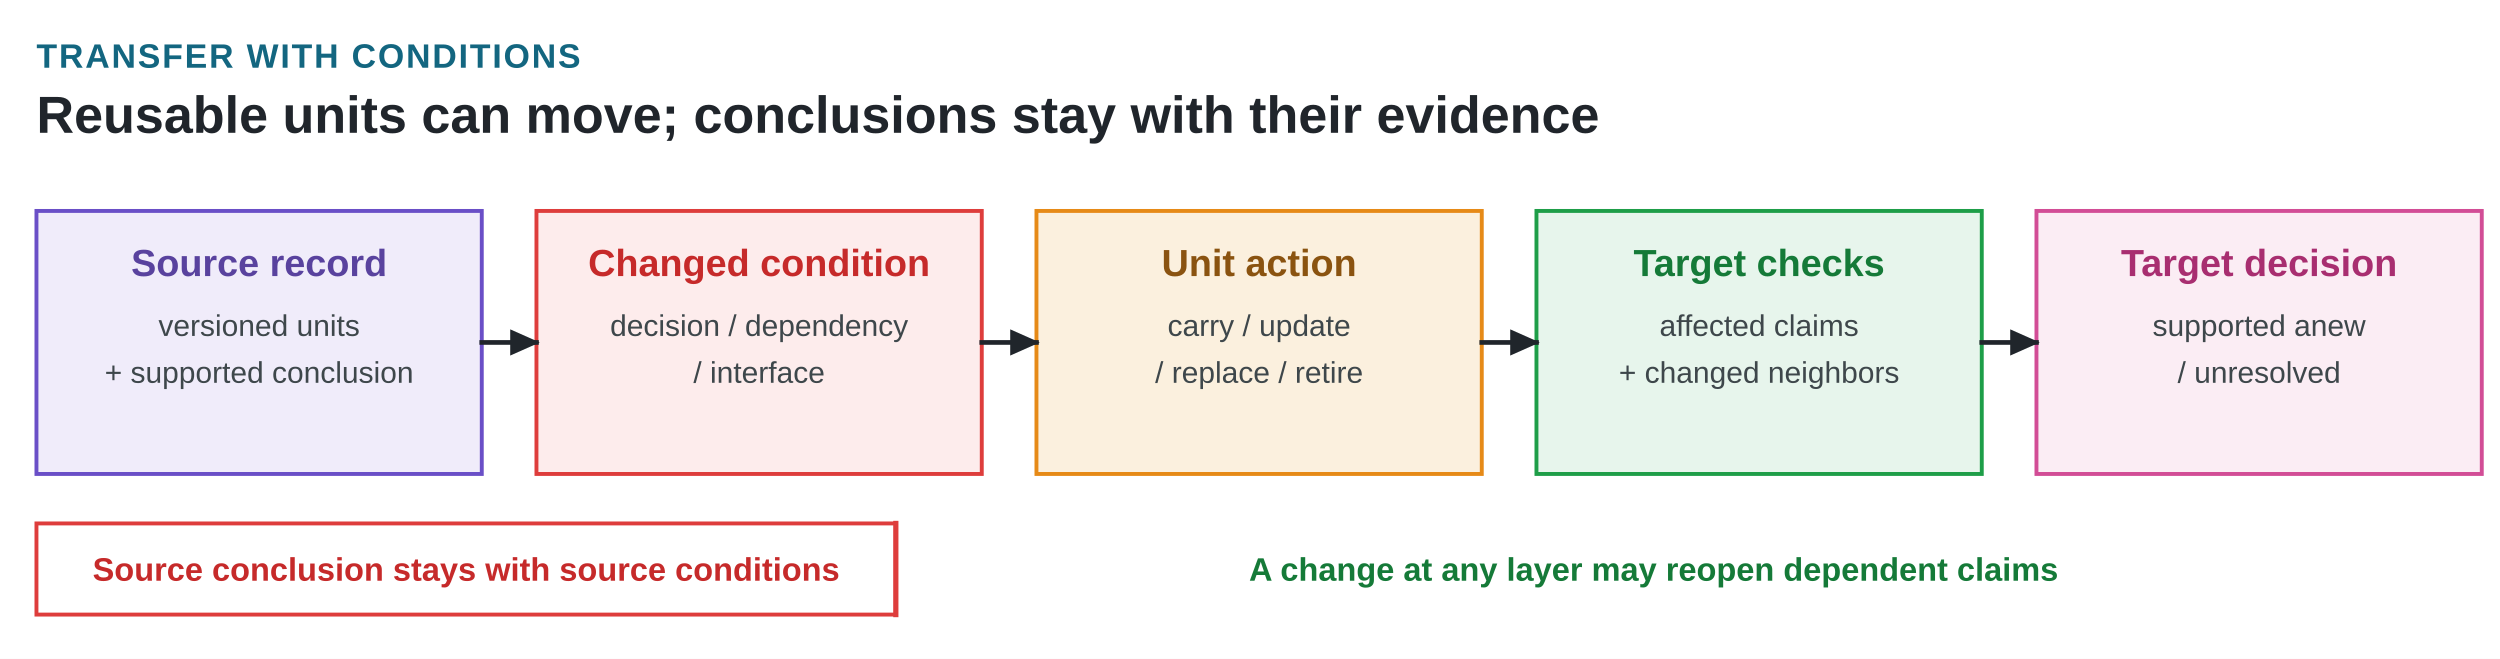
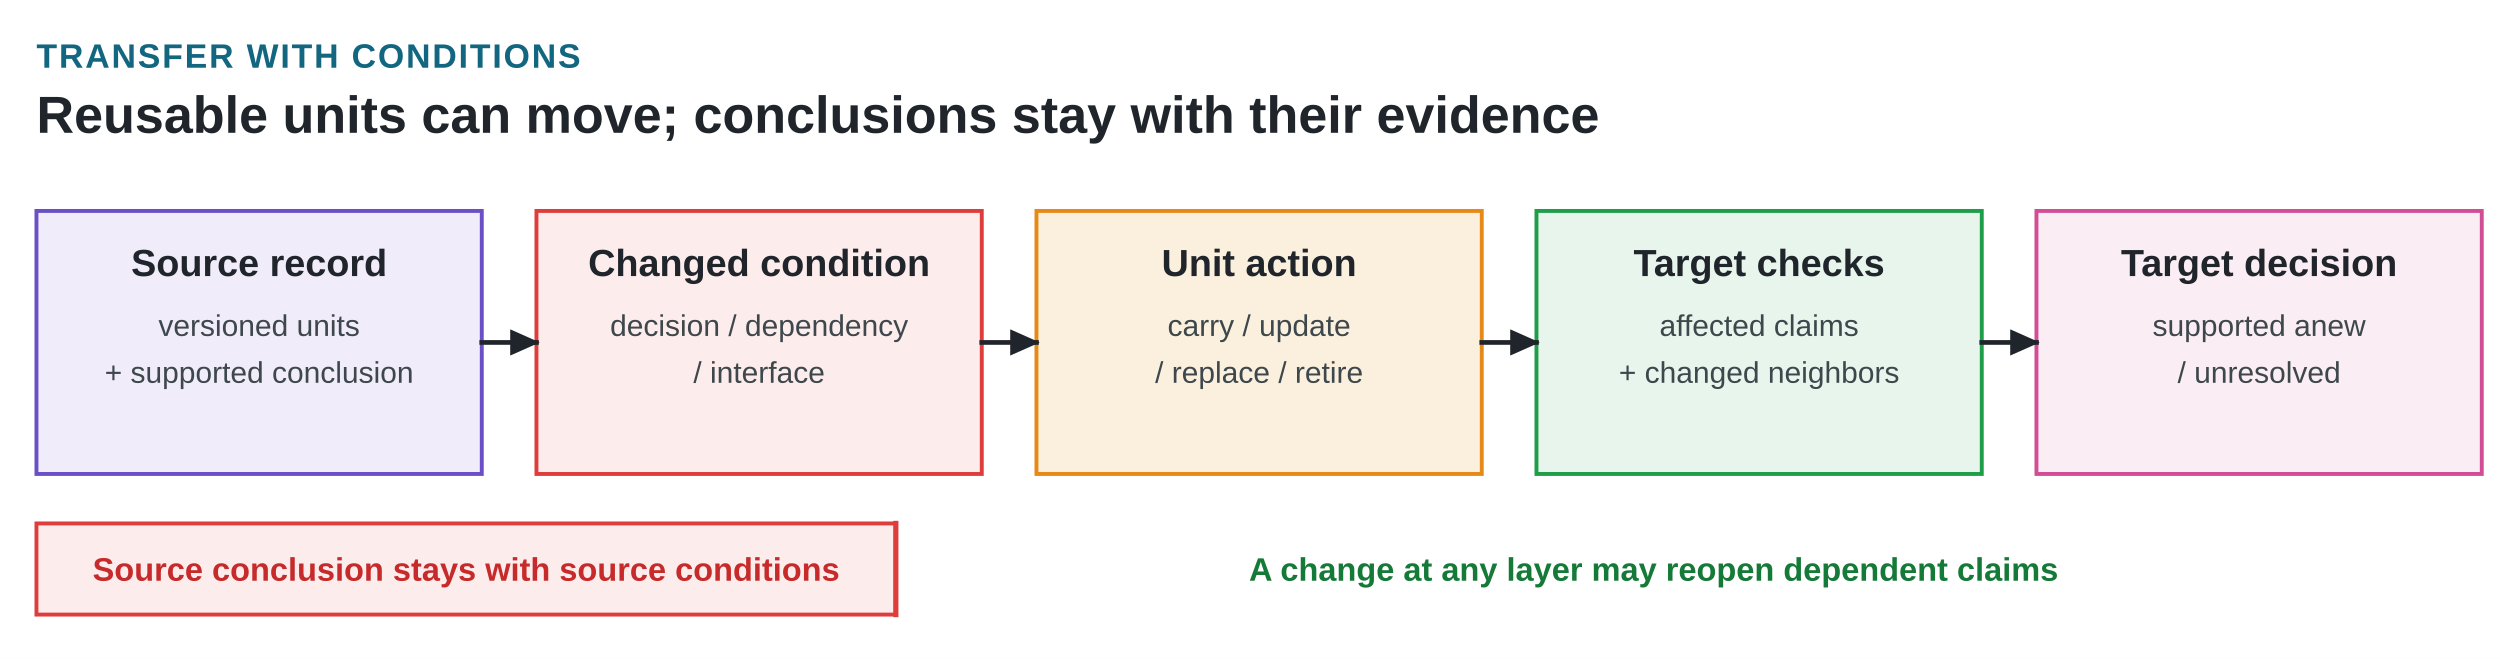
<svg xmlns="http://www.w3.org/2000/svg" viewBox="0 32 960 253" role="img" aria-labelledby="cover-title-9 cover-desc-9">
  <defs>
    <marker id="arrow-ink" viewBox="0 0 10 10" refX="8" refY="5" markerWidth="7" markerHeight="7" orient="auto">
      <path d="M 0 1 L 9 5 L 0 9 Z" fill="#20252B" />
    </marker>
  </defs>
  <rect x="0" y="0" width="960" height="285" fill="#FFFFFF" />
  <text x="14" y="58" text-anchor="start" font-family="Arial, Helvetica, sans-serif" font-size="13" font-weight="700" fill="#136680" letter-spacing="0.7">TRANSFER WITH CONDITIONS</text>
  <text x="14" y="83" text-anchor="start" font-family="Arial, Helvetica, sans-serif" font-size="20" font-weight="700" fill="#20252B">Reusable units can move; conclusions stay with their evidence</text>
  <rect x="14" y="113" width="171" height="101" fill="#F0ECFA" stroke="#6A4FC7" stroke-width="1.5" />
-   <text x="99.5" y="138" text-anchor="middle" font-family="Arial, Helvetica, sans-serif" font-size="14.5" font-weight="700" fill="#59429E">Source record</text>
+   <text x="99.5" y="138" text-anchor="middle" font-family="Arial, Helvetica, sans-serif" font-size="14.5" font-weight="700" fill="#20252B">Source record</text>
  <text x="99.5" y="161" text-anchor="middle" font-family="Arial, Helvetica, sans-serif" font-size="11.5" font-weight="400" fill="#3E474B">versioned units</text>
  <text x="99.5" y="179" text-anchor="middle" font-family="Arial, Helvetica, sans-serif" font-size="11.5" font-weight="400" fill="#3E474B">+ supported conclusion</text>
  <rect x="206" y="113" width="171" height="101" fill="#FDECEC" stroke="#DE3D3C" stroke-width="1.5" />
-   <text x="291.5" y="138" text-anchor="middle" font-family="Arial, Helvetica, sans-serif" font-size="14.5" font-weight="700" fill="#C62A2A">Changed condition</text>
+   <text x="291.5" y="138" text-anchor="middle" font-family="Arial, Helvetica, sans-serif" font-size="14.5" font-weight="700" fill="#20252B">Changed condition</text>
  <text x="291.5" y="161" text-anchor="middle" font-family="Arial, Helvetica, sans-serif" font-size="11.5" font-weight="400" fill="#3E474B">decision / dependency</text>
  <text x="291.5" y="179" text-anchor="middle" font-family="Arial, Helvetica, sans-serif" font-size="11.5" font-weight="400" fill="#3E474B">/ interface</text>
  <path d="M 185 163.5 H 206" fill="none" stroke="#20252B" stroke-width="1.8" stroke-linecap="square" stroke-linejoin="miter" marker-end="url(#arrow-ink)" />
  <rect x="398" y="113" width="171" height="101" fill="#FBF0DE" stroke="#E68A17" stroke-width="1.5" />
-   <text x="483.5" y="138" text-anchor="middle" font-family="Arial, Helvetica, sans-serif" font-size="14.5" font-weight="700" fill="#8A5310">Unit action</text>
+   <text x="483.5" y="138" text-anchor="middle" font-family="Arial, Helvetica, sans-serif" font-size="14.5" font-weight="700" fill="#20252B">Unit action</text>
  <text x="483.5" y="161" text-anchor="middle" font-family="Arial, Helvetica, sans-serif" font-size="11.5" font-weight="400" fill="#3E474B">carry / update</text>
  <text x="483.5" y="179" text-anchor="middle" font-family="Arial, Helvetica, sans-serif" font-size="11.5" font-weight="400" fill="#3E474B">/ replace / retire</text>
  <path d="M 377 163.5 H 398" fill="none" stroke="#20252B" stroke-width="1.8" stroke-linecap="square" stroke-linejoin="miter" marker-end="url(#arrow-ink)" />
  <rect x="590" y="113" width="171" height="101" fill="#E7F5EC" stroke="#1E9E48" stroke-width="1.5" />
-   <text x="675.5" y="138" text-anchor="middle" font-family="Arial, Helvetica, sans-serif" font-size="14.5" font-weight="700" fill="#157A38">Target checks</text>
+   <text x="675.5" y="138" text-anchor="middle" font-family="Arial, Helvetica, sans-serif" font-size="14.5" font-weight="700" fill="#20252B">Target checks</text>
  <text x="675.5" y="161" text-anchor="middle" font-family="Arial, Helvetica, sans-serif" font-size="11.5" font-weight="400" fill="#3E474B">affected claims</text>
  <text x="675.5" y="179" text-anchor="middle" font-family="Arial, Helvetica, sans-serif" font-size="11.5" font-weight="400" fill="#3E474B">+ changed neighbors</text>
  <path d="M 569 163.5 H 590" fill="none" stroke="#20252B" stroke-width="1.8" stroke-linecap="square" stroke-linejoin="miter" marker-end="url(#arrow-ink)" />
  <rect x="782" y="113" width="171" height="101" fill="#FBEDF4" stroke="#D24D96" stroke-width="1.5" />
-   <text x="867.5" y="138" text-anchor="middle" font-family="Arial, Helvetica, sans-serif" font-size="14.5" font-weight="700" fill="#A82E70">Target decision</text>
+   <text x="867.5" y="138" text-anchor="middle" font-family="Arial, Helvetica, sans-serif" font-size="14.5" font-weight="700" fill="#20252B">Target decision</text>
  <text x="867.5" y="161" text-anchor="middle" font-family="Arial, Helvetica, sans-serif" font-size="11.5" font-weight="400" fill="#3E474B">supported anew</text>
  <text x="867.5" y="179" text-anchor="middle" font-family="Arial, Helvetica, sans-serif" font-size="11.5" font-weight="400" fill="#3E474B">/ unresolved</text>
  <path d="M 761 163.5 H 782" fill="none" stroke="#20252B" stroke-width="1.8" stroke-linecap="square" stroke-linejoin="miter" marker-end="url(#arrow-ink)" />
-   <rect x="14" y="233" width="330" height="35" fill="#FFFFFF" stroke="#DE3D3C" stroke-width="1.5" />
+   <rect x="14" y="233" width="330" height="35" fill="#FDECEC" stroke="#DE3D3C" stroke-width="1.5" />
  <text x="179" y="255" text-anchor="middle" font-family="Arial, Helvetica, sans-serif" font-size="12.5" font-weight="700" fill="#C62A2A">Source conclusion stays with source conditions</text>
  <path d="M 344 233 V 268" fill="none" stroke="#DE3D3C" stroke-width="2.0" stroke-linecap="square" stroke-linejoin="miter" />
  <text x="635" y="255" text-anchor="middle" font-family="Arial, Helvetica, sans-serif" font-size="12.5" font-weight="700" fill="#157A38">A change at any layer may reopen dependent claims</text>
</svg>
